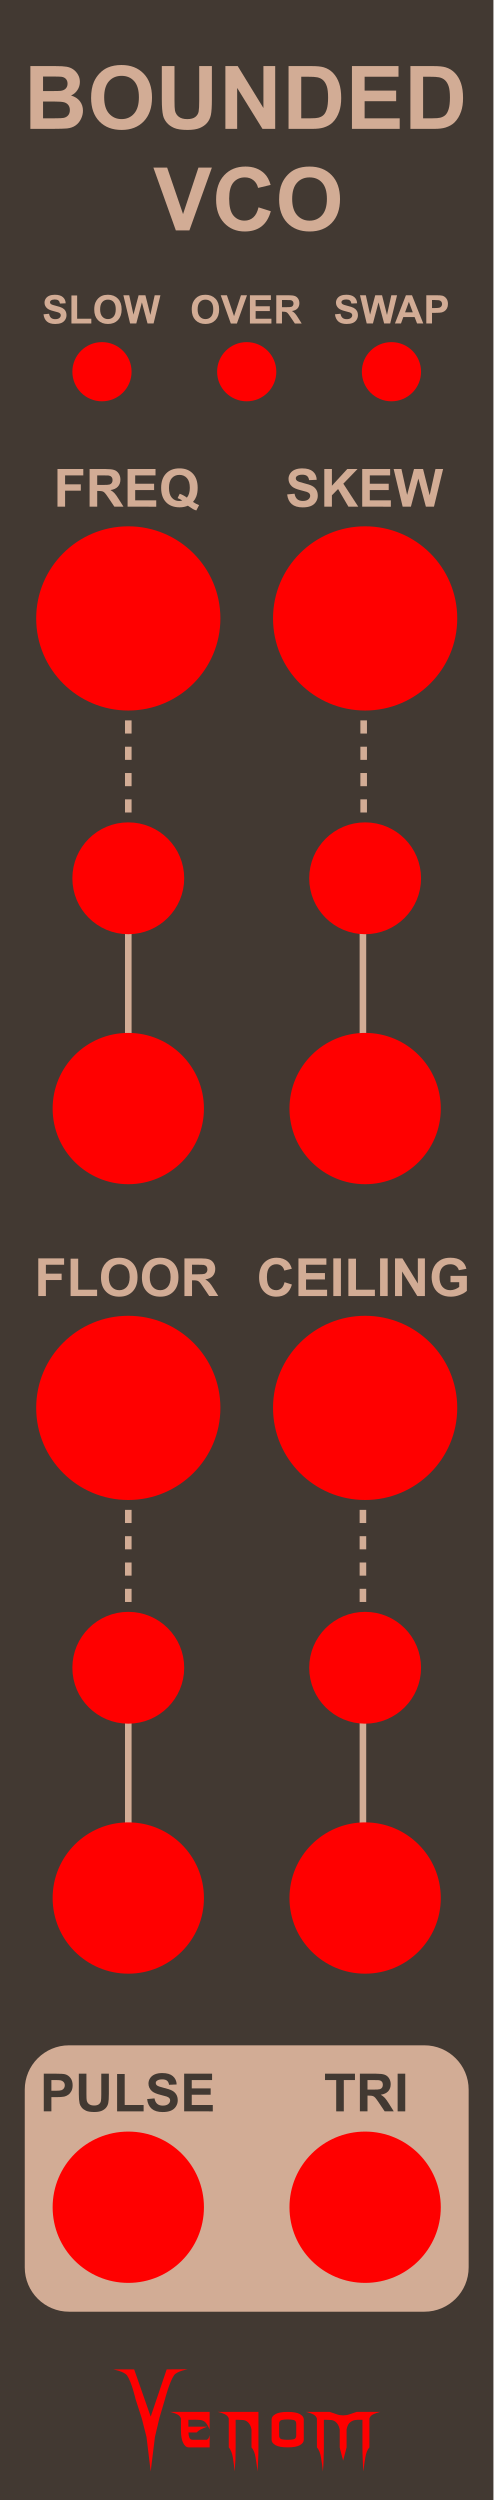
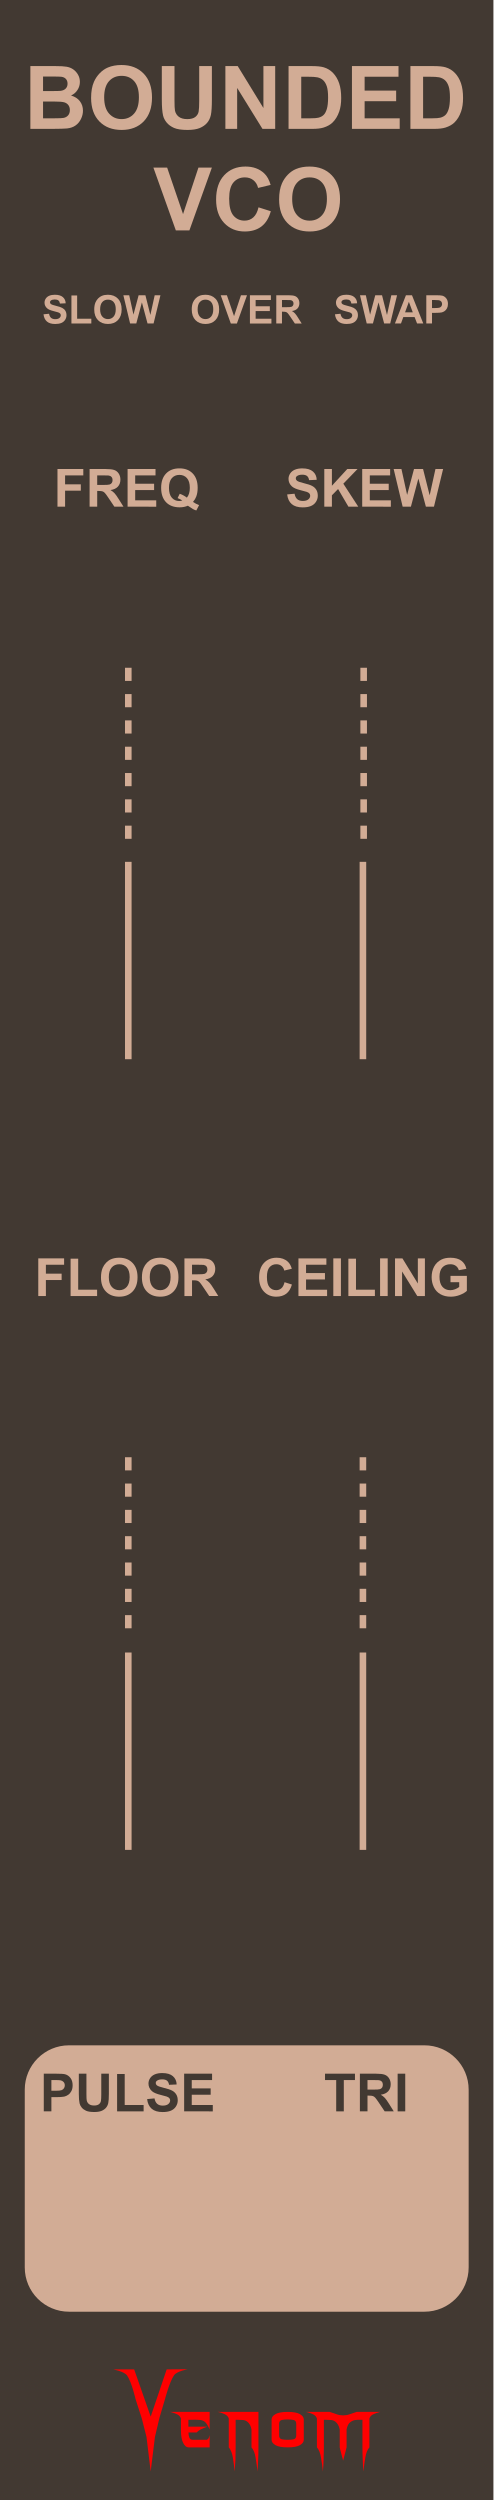
<svg xmlns="http://www.w3.org/2000/svg" width="75" height="380" viewBox="0 0 75 380" version="1.1" id="svg100">
  <defs id="defs7">
    <rect x="85" y="10" width="51.058" height="25" id="rect29906" />
    <linearGradient id="a8e142bb-541b-4903-be63-d5d069028a5d" x1="22.5" x2="22.5" y2="380" gradientUnits="userSpaceOnUse">
      <stop offset="0" stop-color="#ebebeb" id="stop2" />
      <stop offset="1" stop-color="#e1e1e1" id="stop4" />
    </linearGradient>
  </defs>
  <text xml:space="preserve" id="text29904" style="font-weight:bold;font-size:8px;line-height:1.25;font-family:Arial;-inkscape-font-specification:'Arial, Bold';font-variant-ligatures:none;text-align:center;white-space:pre;shape-inside:url(#rect29906)" />
  <g id="layer6" style="display:inline">
    <g id="aea613ef-74be-49bf-be45-c0734aee674b" data-name="FND BG" style="fill:#423932;fill-opacity:1;stroke:none;stroke-width:1.483;stroke-opacity:1" transform="scale(1.666667,1)">
      <rect width="45" height="380" fill="url(#a8e142bb-541b-4903-be63-d5d069028a5d)" id="rect9" style="fill:#423932;fill-opacity:1;stroke:none;stroke-width:1.483;stroke-opacity:1" x="0" y="0" />
    </g>
  </g>
  <g id="layer5" style="display:inline">
    <g id="g42796" transform="matrix(0.304583,0,0,0.304583,14.43755,-12.68508)" style="fill:#ff0000">
      <g aria-label="enom" id="text4270-27" style="font-size:49.389px;line-height:1.25;font-family:'NECK ROMANCER';-inkscape-font-specification:'NECK ROMANCER, Normal';font-variant-ligatures:none;text-align:center;text-anchor:middle;fill:#ff0000;stroke-width:2.646">
        <path d="m 46.609,1249.244 q 0,1.158 0,3.425 3.183,0 9.453,0 -1.64,0.579 -2.99,1.206 -1.35,0.627 -2.363,1.688 -1.35,0 -4.051,0 0,1.495 0.434,2.556 0.386,1.109 1.833,1.109 2.267,0 6.801,0 0.482,-0.145 0.868,-0.627 0.338,-0.53 0.627,-1.736 0,2.026 0,6.125 -3.521,0 -10.563,0 -1.543,0 -2.653,-2.219 -1.109,-2.17 -1.109,-6.318 0,-1.978 0,-5.836 -0.386,-1.35 -1.881,-2.122 -1.495,-0.724 -3.569,-1.206 6.608,0 19.775,0 0,2.942 0,8.778 -1.206,-2.701 -2.219,-3.666 -1.013,-0.965 -2.701,-1.109 -0.916,-0.097 -2.17,-0.097 -1.206,0.048 -2.846,0.048 -0.241,0 -0.675,0 z" id="path42762" style="fill:#ff0000" />
        <path d="m 81.577,1245.289 q 0,5.884 0,17.701 0,3.087 -0.145,6.077 -0.096,3.039 -0.338,5.933 -0.386,-3.714 -0.965,-6.994 -0.531,-3.328 -2.026,-5.016 0,-2.99 0,-8.923 -0.241,-1.351 -0.723,-2.219 -0.482,-0.868 -1.061,-1.399 -1.109,-1.013 -2.412,-1.109 -1.35,-0.097 -2.267,-0.097 -0.482,0 -1.447,0 0,4.582 0,13.746 0,3.087 -0.096,6.077 -0.145,3.039 -0.386,5.933 -0.386,-3.714 -0.916,-6.994 -0.579,-3.328 -2.026,-5.016 0,-4.823 0,-14.373 -0.386,-1.35 -1.881,-2.122 -1.495,-0.724 -3.569,-1.206 6.752,0 20.257,0 z" id="path42764" style="fill:#ff0000" />
        <path d="m 104.197,1249.051 q 0,3.376 0,10.177 0,1.543 -1.929,2.653 -1.929,1.109 -6.077,1.109 -4.196,0 -6.125,-1.109 -1.929,-1.109 -1.929,-2.653 0,-3.376 0,-10.177 0,-1.543 1.929,-2.653 1.929,-1.109 6.125,-1.109 4.148,0 6.077,1.109 1.929,1.109 1.929,2.653 z m -3.762,7.91 q 0,-1.881 0,-5.643 0,-1.688 -1.254,-1.978 -1.206,-0.289 -2.99,-0.289 -1.833,0 -3.039,0.289 -1.254,0.289 -1.254,1.978 0,1.881 0,5.643 0,1.688 1.254,1.977 1.206,0.289 3.039,0.289 1.785,0 2.99,-0.289 1.254,-0.289 1.254,-1.977 z" id="path42766" style="fill:#ff0000" />
        <path d="m 142.348,1245.289 q -2.026,0.482 -3.521,1.206 -1.543,0.772 -1.881,2.122 0,4.775 0,14.373 -1.495,1.688 -2.026,5.016 -0.579,3.28 -0.965,6.994 -0.241,-2.894 -0.338,-5.933 -0.145,-2.99 -0.145,-6.077 0,-4.582 0,-13.746 -0.482,0 -1.399,0 -0.531,0 -1.158,0 -0.627,0 -1.302,0.145 -1.254,0.241 -2.412,1.206 -1.158,0.965 -1.64,3.473 0,2.99 0,8.923 -0.145,0.627 -0.289,1.109 -0.097,0.482 -0.193,0.82 -0.531,1.978 -0.386,1.351 0.193,-0.627 -0.289,1.158 -0.097,0.338 -0.241,0.868 -0.145,0.531 -0.338,1.302 -0.145,-0.675 -0.289,-1.206 -0.145,-0.482 -0.241,-0.82 -0.531,-2.026 -0.338,-1.302 0.193,0.772 -0.434,-1.688 -0.048,-0.289 -0.193,-0.724 -0.097,-0.386 -0.193,-0.868 0,-2.99 0,-8.923 -0.289,-1.351 -0.772,-2.219 -0.482,-0.868 -1.061,-1.399 -1.109,-1.013 -2.412,-1.109 -1.302,-0.097 -2.267,-0.097 -0.482,0 -1.399,0 0,4.582 0,13.746 0,3.087 -0.145,6.077 -0.097,3.039 -0.338,5.933 -0.386,-3.714 -0.965,-6.994 -0.531,-3.328 -2.026,-5.016 0,-4.823 0,-14.373 -0.386,-1.35 -1.881,-2.122 -1.495,-0.724 -3.569,-1.206 3.955,0 11.768,0 1.158,0.386 3.473,1.157 0.772,0.289 1.592,0.434 0.82,0.145 1.688,0.145 0.868,0 1.736,-0.145 0.82,-0.145 1.592,-0.434 1.158,-0.386 3.424,-1.157 3.955,0 11.768,0 z" id="path42768" style="fill:#ff0000" />
      </g>
      <g aria-label="V" transform="matrix(1.236317,0,0,0.8088538,-497.8809,123.4859)" id="text4270-3-5-2" style="font-size:78.506px;line-height:1.25;font-family:Nosferotica;-inkscape-font-specification:'Nosferotica, Normal';font-variant-ligatures:none;text-align:center;text-anchor:middle;fill:#ff0000;stroke-width:3.271">
        <path d="m 431.65,1360.686 8.574,-0.102 c 0,0 -4.408,1.088 -5.599,3.728 -1.881,4.169 -3.642,14.663 -3.642,14.663 l -2.233,11.519 -1.833,11.831 -1.718,21.311 -1.695,-21.311 -1.922,-11.521 -2.501,-11.829 c 0,0 -1.52,-10.287 -3.383,-14.483 -1.145,-2.579 -5.634,-3.806 -5.634,-3.806 h 8.466 l 6.669,29.157 z" id="path30410" style="fill:#ff0000" />
      </g>
    </g>
  </g>
  <g id="layer2" style="display:inline">
    <rect x="3.764" y="310.888" width="67.472" height="40.492" rx="6.734" fill="#1f1f1f" id="rect56-3-2-4" style="display:inline;fill:#d2ac95;fill-opacity:1;stroke-width:3.014" ry="6.734" />
    <path style="color:#000000;fill:#d2ac95;fill-opacity:1;stroke-dasharray:2, 2;-inkscape-stroke:none" d="m 19,101.5 v 2 h 1 v -2 z m 0,4 v 2 h 1 v -2 z m 0,4 v 2 h 1 v -2 z m 0,4 v 2 h 1 v -2 z m 0,4 v 2 h 1 v -2 z m 0,4 v 2 h 1 v -2 z m 0,4 v 2 h 1 v -2 z" id="path58669" />
    <path style="color:#000000;fill:#d2ac95;fill-opacity:1;stroke-dasharray:2, 2;-inkscape-stroke:none" d="m 54.777,101.5 v 2 h 1 v -2 z m 0,4 v 2 h 1 v -2 z m 0,4 v 2 h 1 v -2 z m 0,4 v 2 h 1 v -2 z m 0,4 v 2 h 1 v -2 z m 0,4 v 2 h 1 v -2 z m 0,4 v 2 h 1 v -2 z" id="path58669-9" />
    <path style="color:#000000;fill:#d2ac95;fill-opacity:1;stroke-dasharray:2, 2;-inkscape-stroke:none" d="m 19,221.5 v 2 h 1 v -2 z m 0,4 v 2 h 1 v -2 z m 0,4 v 2 h 1 v -2 z m 0,4 v 2 h 1 v -2 z m 0,4 v 2 h 1 v -2 z m 0,4 v 2 h 1 v -2 z m 0,4 v 2 h 1 v -2 z" id="path58669-8" />
    <path style="color:#000000;fill:#d2ac95;fill-opacity:1;stroke-dasharray:2, 2;-inkscape-stroke:none" d="m 54.664,221.5 v 2 h 1 v -2 z m 0,4 v 2 h 1 v -2 z m 0,4 v 2 h 1 v -2 z m 0,4 v 2 h 1 v -2 z m 0,4 v 2 h 1 v -2 z m 0,4 v 2 h 1 v -2 z m 0,4 v 2 h 1 v -2 z" id="path58669-2" />
    <path style="color:#000000;fill:#d2ac95;fill-opacity:1;-inkscape-stroke:none" d="m 19,131 v 30 h 1 v -30 z" id="path58669-4" />
    <path style="color:#000000;fill:#d2ac95;fill-opacity:1;-inkscape-stroke:none" d="m 54.664,131 v 30 h 1 v -30 z" id="path58669-4-6" />
    <path style="color:#000000;fill:#d2ac95;fill-opacity:1;-inkscape-stroke:none" d="m 19,251.182 v 30 h 1 v -30 z" id="path58669-4-0" />
    <path style="color:#000000;fill:#d2ac95;fill-opacity:1;-inkscape-stroke:none" d="m 54.664,251.182 v 30 h 1 v -30 z" id="path58669-4-3" />
    <g aria-label="BOUNDED" id="text2998" style="font-weight:bold;font-size:13.333px;line-height:1.25;font-family:Arial;-inkscape-font-specification:'Arial, Bold';font-variant-ligatures:none;text-align:center;text-anchor:middle;display:inline;fill:#d2ac95;fill-opacity:1">
      <path d="m 4.616,10.045 h 3.815 q 1.133,0 1.686,0.098 0.56,0.091 0.996,0.391 0.443,0.299 0.736,0.801 0.293,0.495 0.293,1.113 0,0.671 -0.365,1.23 -0.358,0.56 -0.977,0.84 0.872,0.254 1.341,0.866 0.469,0.612 0.469,1.439 0,0.651 -0.306,1.27 -0.299,0.612 -0.827,0.983 -0.521,0.365 -1.289,0.449 -0.482,0.052 -2.324,0.065 H 4.616 Z m 1.927,1.589 v 2.207 h 1.263 q 1.126,0 1.4,-0.033 0.495,-0.059 0.775,-0.339 0.286,-0.286 0.286,-0.749 0,-0.443 -0.247,-0.716 -0.241,-0.28 -0.723,-0.339 -0.286,-0.033 -1.647,-0.033 z m 0,3.796 v 2.552 h 1.784 q 1.042,0 1.322,-0.059 0.43,-0.078 0.697,-0.378 0.273,-0.306 0.273,-0.814 0,-0.43 -0.208,-0.729 -0.208,-0.299 -0.605,-0.436 -0.391,-0.137 -1.706,-0.137 z" id="path9677" style="fill:#d2ac95;fill-opacity:1" />
      <path d="m 13.848,14.875 q 0,-1.458 0.436,-2.448 0.326,-0.729 0.885,-1.309 0.566,-0.579 1.237,-0.859 0.892,-0.378 2.057,-0.378 2.109,0 3.372,1.309 1.27,1.309 1.27,3.639 0,2.311 -1.257,3.62 -1.257,1.302 -3.359,1.302 -2.129,0 -3.385,-1.296 -1.257,-1.302 -1.257,-3.581 z m 1.986,-0.065 q 0,1.621 0.749,2.461 0.749,0.833 1.901,0.833 1.152,0 1.888,-0.827 0.742,-0.833 0.742,-2.493 0,-1.641 -0.723,-2.448 -0.716,-0.807 -1.908,-0.807 -1.191,0 -1.921,0.82 -0.729,0.814 -0.729,2.461 z" id="path9679" style="fill:#d2ac95;fill-opacity:1" />
      <path d="m 24.596,10.045 h 1.927 v 5.169 q 0,1.23 0.072,1.595 0.124,0.586 0.586,0.944 0.469,0.352 1.276,0.352 0.82,0 1.237,-0.332 0.417,-0.339 0.501,-0.827 0.085,-0.488 0.085,-1.621 V 10.045 h 1.927 v 5.013 q 0,1.719 -0.156,2.428 -0.156,0.71 -0.579,1.198 -0.417,0.488 -1.12,0.781 -0.703,0.286 -1.836,0.286 -1.367,0 -2.077,-0.312 -0.703,-0.319 -1.113,-0.82 -0.41,-0.508 -0.54,-1.061 -0.189,-0.82 -0.189,-2.422 z" id="path9681" style="fill:#d2ac95;fill-opacity:1" />
      <path d="M 34.258,19.589 V 10.045 h 1.875 l 3.906,6.374 V 10.045 h 1.79 v 9.544 h -1.934 l -3.848,-6.224 v 6.224 z" id="path9683" style="fill:#d2ac95;fill-opacity:1" />
      <path d="m 43.861,10.045 h 3.522 q 1.191,0 1.816,0.182 0.84,0.247 1.439,0.879 0.599,0.632 0.911,1.549 0.312,0.911 0.312,2.253 0,1.178 -0.293,2.031 -0.358,1.042 -1.022,1.686 -0.501,0.488 -1.354,0.762 -0.638,0.202 -1.706,0.202 h -3.626 z m 1.927,1.615 v 6.322 h 1.439 q 0.807,0 1.165,-0.091 0.469,-0.117 0.775,-0.397 0.312,-0.28 0.508,-0.918 0.195,-0.645 0.195,-1.751 0,-1.107 -0.195,-1.699 -0.195,-0.592 -0.547,-0.924 -0.352,-0.332 -0.892,-0.449 -0.404,-0.091 -1.582,-0.091 z" id="path9685" style="fill:#d2ac95;fill-opacity:1" />
      <path d="M 53.496,19.589 V 10.045 h 7.077 v 1.615 h -5.15 v 2.116 h 4.792 v 1.608 h -4.792 v 2.598 h 5.332 v 1.608 z" id="path9687" style="fill:#d2ac95;fill-opacity:1" />
      <path d="m 62.383,10.045 h 3.522 q 1.191,0 1.816,0.182 0.84,0.247 1.439,0.879 0.599,0.632 0.911,1.549 0.312,0.911 0.312,2.253 0,1.178 -0.293,2.031 -0.358,1.042 -1.022,1.686 -0.501,0.488 -1.354,0.762 -0.638,0.202 -1.706,0.202 h -3.626 z m 1.927,1.615 v 6.322 h 1.439 q 0.807,0 1.165,-0.091 0.469,-0.117 0.775,-0.397 0.312,-0.28 0.508,-0.918 0.195,-0.645 0.195,-1.751 0,-1.107 -0.195,-1.699 -0.195,-0.592 -0.547,-0.924 -0.352,-0.332 -0.892,-0.449 -0.404,-0.091 -1.582,-0.091 z" id="path9689" style="fill:#d2ac95;fill-opacity:1" />
    </g>
    <g aria-label="VCO" id="text2998-0" style="font-weight:bold;font-size:13.333px;line-height:1.25;font-family:Arial;-inkscape-font-specification:'Arial, Bold';font-variant-ligatures:none;text-align:center;text-anchor:middle;display:inline;fill:#d2ac95;fill-opacity:1">
      <path d="m 26.729,35.024 -3.411,-9.544 h 2.09 l 2.415,7.064 2.337,-7.064 h 2.044 l -3.418,9.544 z" id="path9692" style="fill:#d2ac95;fill-opacity:1" />
      <path d="m 39.294,31.515 1.868,0.592 q -0.43,1.562 -1.432,2.324 -0.996,0.755 -2.533,0.755 -1.901,0 -3.125,-1.296 -1.224,-1.302 -1.224,-3.555 0,-2.383 1.23,-3.698 1.23,-1.322 3.236,-1.322 1.751,0 2.845,1.035 0.651,0.612 0.977,1.758 l -1.908,0.456 q -0.169,-0.742 -0.71,-1.172 -0.534,-0.43 -1.302,-0.43 -1.061,0 -1.725,0.762 -0.658,0.762 -0.658,2.467 0,1.81 0.651,2.578 0.651,0.768 1.693,0.768 0.768,0 1.322,-0.488 0.553,-0.488 0.794,-1.536 z" id="path9694" style="fill:#d2ac95;fill-opacity:1" />
      <path d="m 42.425,30.311 q 0,-1.458 0.436,-2.448 0.326,-0.729 0.885,-1.309 0.566,-0.579 1.237,-0.859 0.892,-0.378 2.057,-0.378 2.109,0 3.372,1.309 1.27,1.309 1.27,3.639 0,2.311 -1.257,3.62 -1.257,1.302 -3.359,1.302 -2.129,0 -3.385,-1.296 -1.257,-1.302 -1.257,-3.581 z m 1.986,-0.065 q 0,1.621 0.749,2.461 0.749,0.833 1.901,0.833 1.152,0 1.888,-0.827 0.742,-0.833 0.742,-2.493 0,-1.641 -0.723,-2.448 -0.716,-0.807 -1.908,-0.807 -1.191,0 -1.921,0.82 -0.729,0.814 -0.729,2.461 z" id="path9696" style="fill:#d2ac95;fill-opacity:1" />
    </g>
    <g aria-label="FLOOR" id="text2998-0-5-07" style="font-weight:bold;font-size:8px;line-height:1.25;font-family:Arial;-inkscape-font-specification:'Arial, Bold';font-variant-ligatures:none;text-align:center;text-anchor:middle;display:inline;fill:#d2ac95;fill-opacity:1">
      <path d="m 5.818,196.999 v -5.727 h 3.926 v 0.969 H 6.975 v 1.355 h 2.391 v 0.969 h -2.391 v 2.434 z" id="path9726" style="fill:#d2ac95;fill-opacity:1" />
      <path d="m 10.729,196.999 v -5.68 h 1.156 v 4.715 h 2.875 v 0.965 z" id="path9728" style="fill:#d2ac95;fill-opacity:1" />
      <path d="m 15.35,194.171 q 0,-0.875 0.262,-1.469 0.195,-0.438 0.531,-0.785 0.34,-0.348 0.742,-0.516 0.535,-0.227 1.234,-0.227 1.266,0 2.023,0.785 0.762,0.785 0.762,2.184 0,1.387 -0.754,2.172 -0.754,0.781 -2.016,0.781 -1.277,0 -2.031,-0.777 -0.754,-0.781 -0.754,-2.148 z m 1.191,-0.039 q 0,0.973 0.449,1.477 0.449,0.5 1.141,0.5 0.691,0 1.133,-0.496 0.445,-0.5 0.445,-1.496 0,-0.984 -0.434,-1.469 -0.43,-0.484 -1.145,-0.484 -0.715,0 -1.152,0.492 -0.438,0.488 -0.438,1.477 z" id="path9730" style="fill:#d2ac95;fill-opacity:1" />
      <path d="m 21.572,194.171 q 0,-0.875 0.262,-1.469 0.195,-0.438 0.531,-0.785 0.34,-0.348 0.742,-0.516 0.535,-0.227 1.234,-0.227 1.266,0 2.023,0.785 0.762,0.785 0.762,2.184 0,1.387 -0.754,2.172 -0.754,0.781 -2.016,0.781 -1.277,0 -2.031,-0.777 -0.754,-0.781 -0.754,-2.148 z m 1.191,-0.039 q 0,0.973 0.449,1.477 0.449,0.5 1.141,0.5 0.691,0 1.133,-0.496 0.445,-0.5 0.445,-1.496 0,-0.984 -0.434,-1.469 -0.43,-0.484 -1.145,-0.484 -0.715,0 -1.152,0.492 -0.438,0.488 -0.438,1.477 z" id="path9732" style="fill:#d2ac95;fill-opacity:1" />
      <path d="m 28.033,196.999 v -5.727 h 2.434 q 0.918,0 1.332,0.156 0.418,0.152 0.668,0.547 0.25,0.395 0.25,0.902 0,0.645 -0.379,1.066 -0.379,0.418 -1.133,0.527 0.375,0.219 0.617,0.48 0.246,0.262 0.66,0.93 l 0.699,1.117 h -1.383 l -0.836,-1.246 q -0.445,-0.668 -0.609,-0.84 -0.164,-0.176 -0.348,-0.238 -0.184,-0.066 -0.582,-0.066 h -0.234 v 2.391 z m 1.156,-3.305 h 0.855 q 0.832,0 1.039,-0.07 0.207,-0.07 0.324,-0.242 0.117,-0.172 0.117,-0.43 0,-0.289 -0.156,-0.465 -0.152,-0.18 -0.434,-0.227 -0.141,-0.019 -0.844,-0.019 h -0.902 z" id="path9734" style="fill:#d2ac95;fill-opacity:1" />
    </g>
    <g aria-label="CEILING" id="text2998-0-5-07-9" style="font-weight:bold;font-size:8px;line-height:1.25;font-family:Arial;-inkscape-font-specification:'Arial, Bold';font-variant-ligatures:none;text-align:center;text-anchor:middle;display:inline;fill:#d2ac95;fill-opacity:1">
      <path d="m 43.25,194.894 1.121,0.355 q -0.258,0.938 -0.859,1.395 -0.598,0.453 -1.52,0.453 -1.141,0 -1.875,-0.777 -0.734,-0.781 -0.734,-2.133 0,-1.43 0.738,-2.219 0.738,-0.793 1.941,-0.793 1.051,0 1.707,0.621 0.391,0.367 0.586,1.055 l -1.145,0.273 q -0.102,-0.445 -0.426,-0.703 -0.32,-0.258 -0.781,-0.258 -0.637,0 -1.035,0.457 -0.395,0.457 -0.395,1.48 0,1.086 0.391,1.547 0.391,0.461 1.016,0.461 0.461,0 0.793,-0.293 0.332,-0.293 0.477,-0.922 z" id="path9737" style="fill:#d2ac95;fill-opacity:1" />
      <path d="m 45.363,196.999 v -5.727 h 4.246 v 0.969 h -3.09 v 1.27 h 2.875 v 0.965 h -2.875 v 1.559 h 3.199 v 0.965 z" id="path9739" style="fill:#d2ac95;fill-opacity:1" />
      <path d="m 50.664,196.999 v -5.727 h 1.156 v 5.727 z" id="path9741" style="fill:#d2ac95;fill-opacity:1" />
      <path d="m 52.953,196.999 v -5.68 h 1.156 v 4.715 h 2.875 v 0.965 z" id="path9743" style="fill:#d2ac95;fill-opacity:1" />
      <path d="m 57.773,196.999 v -5.727 h 1.156 v 5.727 z" id="path9745" style="fill:#d2ac95;fill-opacity:1" />
      <path d="m 60.043,196.999 v -5.727 h 1.125 l 2.344,3.824 v -3.824 h 1.074 v 5.727 h -1.16 l -2.309,-3.734 v 3.734 z" id="path9747" style="fill:#d2ac95;fill-opacity:1" />
      <path d="m 68.473,194.894 v -0.965 h 2.492 v 2.281 q -0.363,0.352 -1.055,0.621 -0.688,0.266 -1.395,0.266 -0.898,0 -1.566,-0.375 -0.668,-0.379 -1.004,-1.078 -0.336,-0.703 -0.336,-1.527 0,-0.895 0.375,-1.59 0.375,-0.695 1.098,-1.066 0.551,-0.285 1.371,-0.285 1.066,0 1.664,0.449 0.602,0.445 0.773,1.234 l -1.148,0.215 q -0.121,-0.422 -0.457,-0.664 -0.332,-0.246 -0.832,-0.246 -0.758,0 -1.207,0.48 -0.445,0.48 -0.445,1.426 0,1.02 0.453,1.531 0.453,0.508 1.188,0.508 0.363,0 0.727,-0.141 0.367,-0.145 0.629,-0.348 v -0.727 z" id="path9749" style="fill:#d2ac95;fill-opacity:1" />
    </g>
    <g aria-label="SLOW" id="text2998-0-5-07-1" style="font-weight:bold;font-size:6px;line-height:1.25;font-family:Arial;-inkscape-font-specification:'Arial, Bold';font-variant-ligatures:none;text-align:center;text-anchor:middle;display:inline;fill:#d2ac95;fill-opacity:1">
      <path d="m 6.613,47.773 0.844,-0.082 q 0.076,0.425 0.308,0.624 0.234,0.199 0.63,0.199 0.419,0 0.63,-0.176 0.214,-0.179 0.214,-0.416 0,-0.152 -0.091,-0.258 -0.088,-0.108 -0.311,-0.188 -0.152,-0.053 -0.694,-0.188 Q 7.445,47.117 7.164,46.865 6.768,46.511 6.768,46.001 q 0,-0.328 0.185,-0.612 0.188,-0.287 0.536,-0.437 0.352,-0.149 0.847,-0.149 0.809,0 1.216,0.354 0.41,0.354 0.431,0.946 l -0.867,0.038 Q 9.059,45.81 8.875,45.667 8.693,45.52 8.327,45.52 q -0.378,0 -0.592,0.155 -0.138,0.1 -0.138,0.267 0,0.152 0.129,0.261 0.164,0.138 0.797,0.287 0.633,0.149 0.935,0.311 0.305,0.158 0.475,0.437 0.173,0.275 0.173,0.683 0,0.369 -0.205,0.691 -0.205,0.322 -0.58,0.48 -0.375,0.155 -0.935,0.155 -0.814,0 -1.251,-0.375 Q 6.698,48.494 6.613,47.773 Z" id="path9699" style="fill:#d2ac95;fill-opacity:1" />
      <path d="m 10.858,49.171 v -4.26 h 0.867 v 3.536 h 2.156 v 0.724 z" id="path9701" style="fill:#d2ac95;fill-opacity:1" />
      <path d="m 14.324,47.05 q 0,-0.656 0.196,-1.102 0.146,-0.328 0.398,-0.589 0.255,-0.261 0.557,-0.387 0.401,-0.17 0.926,-0.17 0.949,0 1.518,0.589 0.571,0.589 0.571,1.638 0,1.04 -0.565,1.629 -0.565,0.586 -1.512,0.586 -0.958,0 -1.523,-0.583 -0.565,-0.586 -0.565,-1.611 z m 0.894,-0.029 q 0,0.729 0.337,1.107 0.337,0.375 0.855,0.375 0.519,0 0.85,-0.372 0.334,-0.375 0.334,-1.122 0,-0.738 -0.325,-1.102 -0.322,-0.363 -0.858,-0.363 -0.536,0 -0.864,0.369 -0.328,0.366 -0.328,1.107 z" id="path9703" style="fill:#d2ac95;fill-opacity:1" />
      <path d="m 19.776,49.171 -1.025,-4.295 h 0.888 l 0.647,2.95 0.785,-2.95 h 1.031 l 0.753,3 0.659,-3 h 0.873 l -1.043,4.295 h -0.92 l -0.855,-3.211 -0.853,3.211 z" id="path9705" style="fill:#d2ac95;fill-opacity:1" />
    </g>
    <g aria-label="OVER" id="text2998-0-5-07-1-2" style="font-weight:bold;font-size:6px;line-height:1.25;font-family:Arial;-inkscape-font-specification:'Arial, Bold';font-variant-ligatures:none;text-align:center;text-anchor:middle;display:inline;fill:#d2ac95;fill-opacity:1">
      <path d="m 29.145,47.051 q 0,-0.656 0.196,-1.102 0.146,-0.328 0.398,-0.589 0.255,-0.261 0.557,-0.387 0.401,-0.17 0.926,-0.17 0.949,0 1.518,0.589 0.571,0.589 0.571,1.638 0,1.04 -0.565,1.629 -0.565,0.586 -1.512,0.586 -0.958,0 -1.523,-0.583 -0.565,-0.586 -0.565,-1.611 z m 0.894,-0.029 q 0,0.729 0.337,1.107 0.337,0.375 0.855,0.375 0.519,0 0.85,-0.372 0.334,-0.375 0.334,-1.122 0,-0.738 -0.325,-1.102 -0.322,-0.363 -0.858,-0.363 -0.536,0 -0.864,0.369 -0.328,0.366 -0.328,1.107 z" id="path9708" style="fill:#d2ac95;fill-opacity:1" />
      <path d="m 35.083,49.172 -1.535,-4.295 h 0.94 l 1.087,3.179 1.052,-3.179 h 0.92 l -1.538,4.295 z" id="path9710" style="fill:#d2ac95;fill-opacity:1" />
      <path d="m 37.989,49.172 v -4.295 h 3.185 v 0.727 h -2.317 v 0.952 h 2.156 v 0.724 h -2.156 v 1.169 h 2.399 v 0.724 z" id="path9712" style="fill:#d2ac95;fill-opacity:1" />
      <path d="m 41.994,49.172 v -4.295 h 1.825 q 0.688,0 0.999,0.117 0.313,0.114 0.501,0.41 0.188,0.296 0.188,0.677 0,0.483 -0.284,0.8 -0.284,0.313 -0.85,0.396 0.281,0.164 0.463,0.36 0.185,0.196 0.495,0.697 l 0.524,0.838 h -1.037 l -0.627,-0.935 q -0.334,-0.501 -0.457,-0.63 -0.123,-0.132 -0.261,-0.179 -0.138,-0.05 -0.437,-0.05 h -0.176 v 1.793 z m 0.867,-2.479 h 0.642 q 0.624,0 0.779,-0.053 0.155,-0.053 0.243,-0.182 0.088,-0.129 0.088,-0.322 0,-0.217 -0.117,-0.349 -0.114,-0.135 -0.325,-0.17 -0.105,-0.015 -0.633,-0.015 h -0.677 z" id="path9714" style="fill:#d2ac95;fill-opacity:1" />
    </g>
    <g aria-label="SWAP" id="text2998-0-5-07-1-29" style="font-weight:bold;font-size:6px;line-height:1.25;font-family:Arial;-inkscape-font-specification:'Arial, Bold';font-variant-ligatures:none;text-align:center;text-anchor:middle;display:inline;fill:#d2ac95;fill-opacity:1">
      <path d="m 50.912,47.773 0.844,-0.082 q 0.076,0.425 0.308,0.624 0.234,0.199 0.63,0.199 0.419,0 0.63,-0.176 0.214,-0.179 0.214,-0.416 0,-0.152 -0.091,-0.258 -0.088,-0.108 -0.311,-0.188 -0.152,-0.053 -0.694,-0.188 -0.697,-0.173 -0.979,-0.425 -0.396,-0.354 -0.396,-0.864 0,-0.328 0.185,-0.612 0.188,-0.287 0.536,-0.437 0.352,-0.149 0.847,-0.149 0.809,0 1.216,0.354 0.41,0.354 0.431,0.946 l -0.867,0.038 q -0.056,-0.331 -0.24,-0.475 -0.182,-0.146 -0.548,-0.146 -0.378,0 -0.592,0.155 -0.138,0.1 -0.138,0.267 0,0.152 0.129,0.261 0.164,0.138 0.797,0.287 0.633,0.149 0.935,0.311 0.305,0.158 0.475,0.437 0.173,0.275 0.173,0.683 0,0.369 -0.205,0.691 -0.205,0.322 -0.58,0.48 -0.375,0.155 -0.935,0.155 -0.814,0 -1.251,-0.375 -0.437,-0.378 -0.521,-1.099 z" id="path9717" style="fill:#d2ac95;fill-opacity:1" />
      <path d="m 55.743,49.171 -1.025,-4.295 h 0.888 l 0.647,2.95 0.785,-2.95 h 1.031 l 0.753,3 0.659,-3 h 0.873 l -1.043,4.295 h -0.92 l -0.855,-3.211 -0.853,3.211 z" id="path9719" style="fill:#d2ac95;fill-opacity:1" />
      <path d="M 64.338,49.171 H 63.395 l -0.375,-0.976 h -1.717 l -0.354,0.976 h -0.92 l 1.673,-4.295 h 0.917 z m -1.597,-1.699 -0.592,-1.594 -0.58,1.594 z" id="path9721" style="fill:#d2ac95;fill-opacity:1" />
      <path d="m 64.798,49.171 v -4.295 h 1.392 q 0.791,0 1.031,0.064 0.369,0.097 0.618,0.422 0.249,0.322 0.249,0.835 0,0.396 -0.144,0.665 -0.144,0.27 -0.366,0.425 -0.22,0.152 -0.448,0.202 -0.311,0.062 -0.899,0.062 h -0.565 v 1.62 z m 0.867,-3.568 v 1.219 h 0.475 q 0.513,0 0.686,-0.067 0.173,-0.067 0.27,-0.211 0.1,-0.144 0.1,-0.334 0,-0.234 -0.138,-0.387 -0.138,-0.152 -0.349,-0.19 -0.155,-0.029 -0.624,-0.029 z" id="path9723" style="fill:#d2ac95;fill-opacity:1" />
    </g>
    <g aria-label="FREQ" id="text2998-0-5" style="font-weight:bold;font-size:8px;line-height:1.25;font-family:Arial;-inkscape-font-specification:'Arial, Bold';font-variant-ligatures:none;text-align:center;text-anchor:middle;display:inline;fill:#d2ac95;fill-opacity:1">
      <path d="M 8.736,77.017 V 71.291 h 3.926 v 0.969 H 9.893 v 1.355 h 2.391 v 0.969 H 9.893 v 2.434 z" id="path19623" style="fill:#d2ac95;fill-opacity:1" />
      <path d="M 13.619,77.017 V 71.291 h 2.434 q 0.918,0 1.332,0.156 0.418,0.152 0.668,0.547 0.25,0.395 0.25,0.902 0,0.645 -0.379,1.066 -0.379,0.418 -1.133,0.527 0.375,0.219 0.617,0.48 0.246,0.262 0.66,0.93 l 0.699,1.117 h -1.383 l -0.836,-1.246 q -0.445,-0.668 -0.609,-0.84 -0.164,-0.176 -0.348,-0.238 -0.184,-0.066 -0.582,-0.066 h -0.234 v 2.391 z m 1.156,-3.305 h 0.855 q 0.832,0 1.039,-0.07 0.207,-0.07 0.324,-0.242 0.117,-0.172 0.117,-0.43 0,-0.289 -0.156,-0.465 -0.152,-0.18 -0.434,-0.227 -0.141,-0.02 -0.844,-0.02 h -0.902 z" id="path19625" style="fill:#d2ac95;fill-opacity:1" />
      <path d="M 19.393,77.017 V 71.291 h 4.246 v 0.969 h -3.09 v 1.27 h 2.875 v 0.965 h -2.875 v 1.559 h 3.199 v 0.965 z" id="path19627" style="fill:#d2ac95;fill-opacity:1" />
      <path d="m 29.338,76.291 q 0.426,0.305 0.926,0.484 l -0.426,0.816 q -0.262,-0.078 -0.512,-0.215 -0.055,-0.027 -0.77,-0.508 -0.562,0.246 -1.246,0.246 -1.32,0 -2.07,-0.777 -0.746,-0.777 -0.746,-2.184 0,-1.402 0.75,-2.18 0.75,-0.781 2.035,-0.781 1.273,0 2.02,0.781 0.746,0.777 0.746,2.18 0,0.742 -0.207,1.305 -0.156,0.43 -0.5,0.832 z m -0.93,-0.652 q 0.223,-0.262 0.332,-0.633 0.113,-0.371 0.113,-0.852 0,-0.992 -0.438,-1.48 -0.438,-0.492 -1.145,-0.492 -0.707,0 -1.148,0.492 -0.438,0.492 -0.438,1.48 0,1.004 0.438,1.504 0.441,0.496 1.113,0.496 0.25,0 0.473,-0.082 -0.352,-0.23 -0.715,-0.359 l 0.324,-0.66 q 0.57,0.195 1.09,0.586 z" id="path19629" style="fill:#d2ac95;fill-opacity:1" />
    </g>
    <g aria-label="SKEW" id="text2998-0-5-0" style="font-weight:bold;font-size:8px;line-height:1.25;font-family:Arial;-inkscape-font-specification:'Arial, Bold';font-variant-ligatures:none;text-align:center;text-anchor:middle;display:inline;fill:#d2ac95;fill-opacity:1">
      <path d="m 43.648,75.154 1.125,-0.109 q 0.102,0.566 0.41,0.832 0.312,0.266 0.84,0.266 0.559,0 0.84,-0.234 0.285,-0.238 0.285,-0.555 0,-0.203 -0.121,-0.344 -0.117,-0.145 -0.414,-0.25 -0.203,-0.07 -0.926,-0.25 -0.93,-0.23 -1.305,-0.566 -0.527,-0.473 -0.527,-1.152 0,-0.438 0.246,-0.816 0.25,-0.383 0.715,-0.582 0.469,-0.199 1.129,-0.199 1.078,0 1.621,0.473 0.547,0.473 0.574,1.262 l -1.156,0.051 q -0.074,-0.441 -0.32,-0.633 -0.242,-0.195 -0.73,-0.195 -0.504,0 -0.789,0.207 -0.184,0.133 -0.184,0.355 0,0.203 0.172,0.348 0.219,0.184 1.062,0.383 0.844,0.199 1.246,0.414 0.406,0.211 0.633,0.582 0.23,0.367 0.23,0.91 0,0.492 -0.273,0.922 -0.273,0.43 -0.773,0.641 -0.5,0.207 -1.246,0.207 -1.086,0 -1.668,-0.5 -0.582,-0.504 -0.695,-1.465 z" id="path19632" style="fill:#d2ac95;fill-opacity:1" />
      <path d="M 49.293,77.017 V 71.291 h 1.156 v 2.543 l 2.336,-2.543 h 1.555 l -2.156,2.23 2.273,3.496 h -1.496 l -1.574,-2.688 -0.938,0.957 v 1.73 z" id="path19634" style="fill:#d2ac95;fill-opacity:1" />
      <path d="M 55.055,77.017 V 71.291 h 4.246 v 0.969 h -3.09 v 1.27 h 2.875 v 0.965 h -2.875 v 1.559 h 3.199 v 0.965 z" id="path19636" style="fill:#d2ac95;fill-opacity:1" />
      <path d="M 61.203,77.017 59.836,71.291 h 1.184 l 0.863,3.934 1.047,-3.934 h 1.375 l 1.004,4 0.879,-4 h 1.164 l -1.391,5.727 h -1.227 l -1.141,-4.281 -1.137,4.281 z" id="path19638" style="fill:#d2ac95;fill-opacity:1" />
    </g>
  </g>
  <g id="layer4" style="display:inline">
    <g aria-label="PULSE" id="text13284" style="font-weight:bold;font-size:8px;line-height:1.25;font-family:Arial;-inkscape-font-specification:'Arial, Bold';font-variant-ligatures:none;text-align:center;text-anchor:middle;display:inline;fill:#423932;fill-opacity:1">
      <path d="m 6.654,320.927 v -5.727 h 1.855 q 1.055,0 1.375,0.086 0.492,0.129 0.824,0.562 0.332,0.43 0.332,1.113 0,0.527 -0.191,0.887 -0.191,0.359 -0.488,0.566 -0.293,0.203 -0.598,0.27 -0.414,0.082 -1.199,0.082 H 7.811 v 2.16 z m 1.156,-4.758 v 1.625 h 0.633 q 0.684,0 0.914,-0.09 0.23,-0.09 0.359,-0.281 0.133,-0.191 0.133,-0.445 0,-0.312 -0.184,-0.516 -0.184,-0.203 -0.465,-0.254 -0.207,-0.039 -0.832,-0.039 z" id="path17819" style="fill:#423932;fill-opacity:1" />
      <path d="m 11.982,315.201 h 1.156 v 3.102 q 0,0.738 0.043,0.957 0.074,0.352 0.352,0.566 0.281,0.211 0.766,0.211 0.492,0 0.742,-0.199 0.25,-0.203 0.301,-0.496 0.051,-0.293 0.051,-0.973 v -3.168 h 1.156 v 3.008 q 0,1.031 -0.094,1.457 -0.094,0.426 -0.348,0.719 -0.25,0.293 -0.672,0.469 -0.422,0.172 -1.102,0.172 -0.82,0 -1.246,-0.188 -0.422,-0.191 -0.668,-0.492 -0.246,-0.305 -0.324,-0.637 -0.113,-0.492 -0.113,-1.453 z" id="path17821" style="fill:#423932;fill-opacity:1" />
      <path d="m 17.799,320.927 v -5.68 h 1.156 v 4.715 h 2.875 v 0.965 z" id="path17823" style="fill:#423932;fill-opacity:1" />
      <path d="m 22.361,319.064 1.125,-0.109 q 0.102,0.566 0.41,0.832 0.312,0.266 0.84,0.266 0.559,0 0.84,-0.234 0.285,-0.238 0.285,-0.555 0,-0.203 -0.121,-0.344 -0.117,-0.145 -0.414,-0.25 -0.203,-0.07 -0.926,-0.25 -0.93,-0.23 -1.305,-0.566 -0.527,-0.473 -0.527,-1.152 0,-0.438 0.246,-0.816 0.25,-0.383 0.715,-0.582 0.469,-0.199 1.129,-0.199 1.078,0 1.621,0.473 0.547,0.473 0.574,1.262 l -1.156,0.051 q -0.074,-0.441 -0.32,-0.633 -0.242,-0.195 -0.73,-0.195 -0.504,0 -0.789,0.207 -0.184,0.133 -0.184,0.355 0,0.203 0.172,0.348 0.219,0.184 1.062,0.383 0.844,0.199 1.246,0.414 0.406,0.211 0.633,0.582 0.23,0.367 0.23,0.91 0,0.492 -0.273,0.922 -0.273,0.43 -0.773,0.641 -0.5,0.207 -1.246,0.207 -1.086,0 -1.668,-0.5 -0.582,-0.504 -0.695,-1.465 z" id="path17825" style="fill:#423932;fill-opacity:1" />
      <path d="m 27.99,320.927 v -5.727 h 4.246 v 0.969 h -3.09 v 1.27 h 2.875 v 0.965 h -2.875 v 1.559 h 3.199 v 0.965 z" id="path17827" style="fill:#423932;fill-opacity:1" />
    </g>
    <g aria-label="TRI" id="text13284-4" style="font-weight:bold;font-size:8px;line-height:1.25;font-family:Arial;-inkscape-font-specification:'Arial, Bold';font-variant-ligatures:none;text-align:center;text-anchor:middle;display:inline;fill:#423932;fill-opacity:1">
      <path d="m 51.102,320.927 v -4.758 h -1.699 v -0.969 h 4.551 v 0.969 h -1.695 v 4.758 z" id="path17830" style="fill:#423932;fill-opacity:1" />
      <path d="m 54.703,320.927 v -5.727 h 2.434 q 0.918,0 1.332,0.156 0.418,0.152 0.668,0.547 0.25,0.395 0.25,0.902 0,0.645 -0.379,1.066 -0.379,0.418 -1.133,0.527 0.375,0.219 0.617,0.48 0.246,0.262 0.66,0.93 l 0.699,1.117 H 58.469 l -0.836,-1.246 q -0.445,-0.668 -0.609,-0.84 -0.164,-0.176 -0.348,-0.238 -0.184,-0.066 -0.582,-0.066 h -0.234 v 2.391 z m 1.156,-3.305 h 0.855 q 0.832,0 1.039,-0.07 0.207,-0.07 0.324,-0.242 0.117,-0.172 0.117,-0.43 0,-0.289 -0.156,-0.465 -0.152,-0.18 -0.434,-0.227 -0.141,-0.019 -0.844,-0.019 h -0.902 z" id="path17832" style="fill:#423932;fill-opacity:1" />
      <path d="m 60.441,320.927 v -5.727 h 1.156 v 5.727 z" id="path17834" style="fill:#423932;fill-opacity:1" />
    </g>
  </g>
-   <g id="layer1" style="display:inline">
+   <g id="layer1" style="display:none">
    <circle style="display:inline;fill:#ff0000;stroke:#ff0000;stroke-width:1.949;stroke-opacity:1" id="path1065-72-8-6-3-8-6-6" cx="19.5" cy="168.5" r="10.525" />
    <circle style="display:inline;fill:#ff0000;stroke:#ff0000;stroke-width:1.949;stroke-opacity:1" id="path1065-72-8-6-3-8-6-6-4" cx="55.5" cy="168.5" r="10.525" />
    <circle style="display:inline;fill:#ff0000;stroke:#ff0000;stroke-width:1.949;stroke-opacity:1" id="path1065-72-8-6-3-8-6-5" cx="19.5" cy="94" r="13.025" />
    <circle style="display:inline;fill:#ff0000;stroke:#ff0000;stroke-width:1.949;stroke-opacity:1" id="path1065-72-8-6-3-8-6-5-8" cx="19.5" cy="133.5" r="7.525" />
    <circle style="display:inline;fill:#ff0000;stroke:#ff0000;stroke-width:1.949;stroke-opacity:1" id="path1065-72-8-6-3-8-6-5-8-9" cx="55.5" cy="133.5" r="7.525" />
    <circle style="display:inline;fill:#ff0000;stroke:#ff0000;stroke-width:1.949;stroke-opacity:1" id="path1065-72-8-6-3-8-6-3" cx="55.5" cy="94" r="13.025" />
    <circle style="display:inline;fill:#ff0000;stroke:#ff0000;stroke-width:1.949;stroke-opacity:1" id="path1065-72-8-6-3-8-6-6-2" cx="19.5" cy="288.5" r="10.525" />
    <circle style="display:inline;fill:#ff0000;stroke:#ff0000;stroke-width:1.949;stroke-opacity:1" id="path1065-72-8-6-3-8-6-6-4-3" cx="55.5" cy="288.5" r="10.525" />
    <circle style="display:inline;fill:#ff0000;stroke:#ff0000;stroke-width:1.949;stroke-opacity:1" id="path1065-72-8-6-3-8-6-5-0" cx="19.5" cy="214" r="13.025" />
    <circle style="display:inline;fill:#ff0000;stroke:#ff0000;stroke-width:1.949;stroke-opacity:1" id="path1065-72-8-6-3-8-6-5-8-3" cx="19.5" cy="253.5" r="7.525" />
    <circle style="display:inline;fill:#ff0000;stroke:#ff0000;stroke-width:1.949;stroke-opacity:1" id="path1065-72-8-6-3-8-6-5-8-9-3" cx="55.5" cy="253.5" r="7.525" />
    <circle style="display:inline;fill:#ff0000;stroke:#ff0000;stroke-width:1.949;stroke-opacity:1" id="path1065-72-8-6-3-8-6-3-7" cx="55.5" cy="214" r="13.025" />
    <circle style="display:inline;fill:#ff0000;stroke:#ff0000;stroke-width:1.949;stroke-opacity:1" id="path1065-72-8-6-3-8-6-4" cx="55.5" cy="335.5" r="10.525" />
    <circle style="display:inline;fill:#ff0000;stroke:#ff0000;stroke-width:1.949;stroke-opacity:1" id="path1065-72-8-6-3-8-6-5-8-6" cx="15.5" cy="56.5" r="3.525" />
    <circle style="display:inline;fill:#ff0000;stroke:#ff0000;stroke-width:1.949;stroke-opacity:1" id="path1065-72-8-6-3-8-6-5-8-6-2" cx="59.5" cy="56.5" r="3.525" />
    <circle style="display:inline;fill:#ff0000;stroke:#ff0000;stroke-width:1.949;stroke-opacity:1" id="path1065-72-8-6-3-8-6-5-8-6-1" cx="37.5" cy="56.5" r="3.525" />
    <circle style="display:inline;fill:#ff0000;stroke:#ff0000;stroke-width:1.949;stroke-opacity:1" id="path1065-72-8-6-3-8-6-4-0" cx="19.5" cy="335.5" r="10.525" />
  </g>
</svg>
